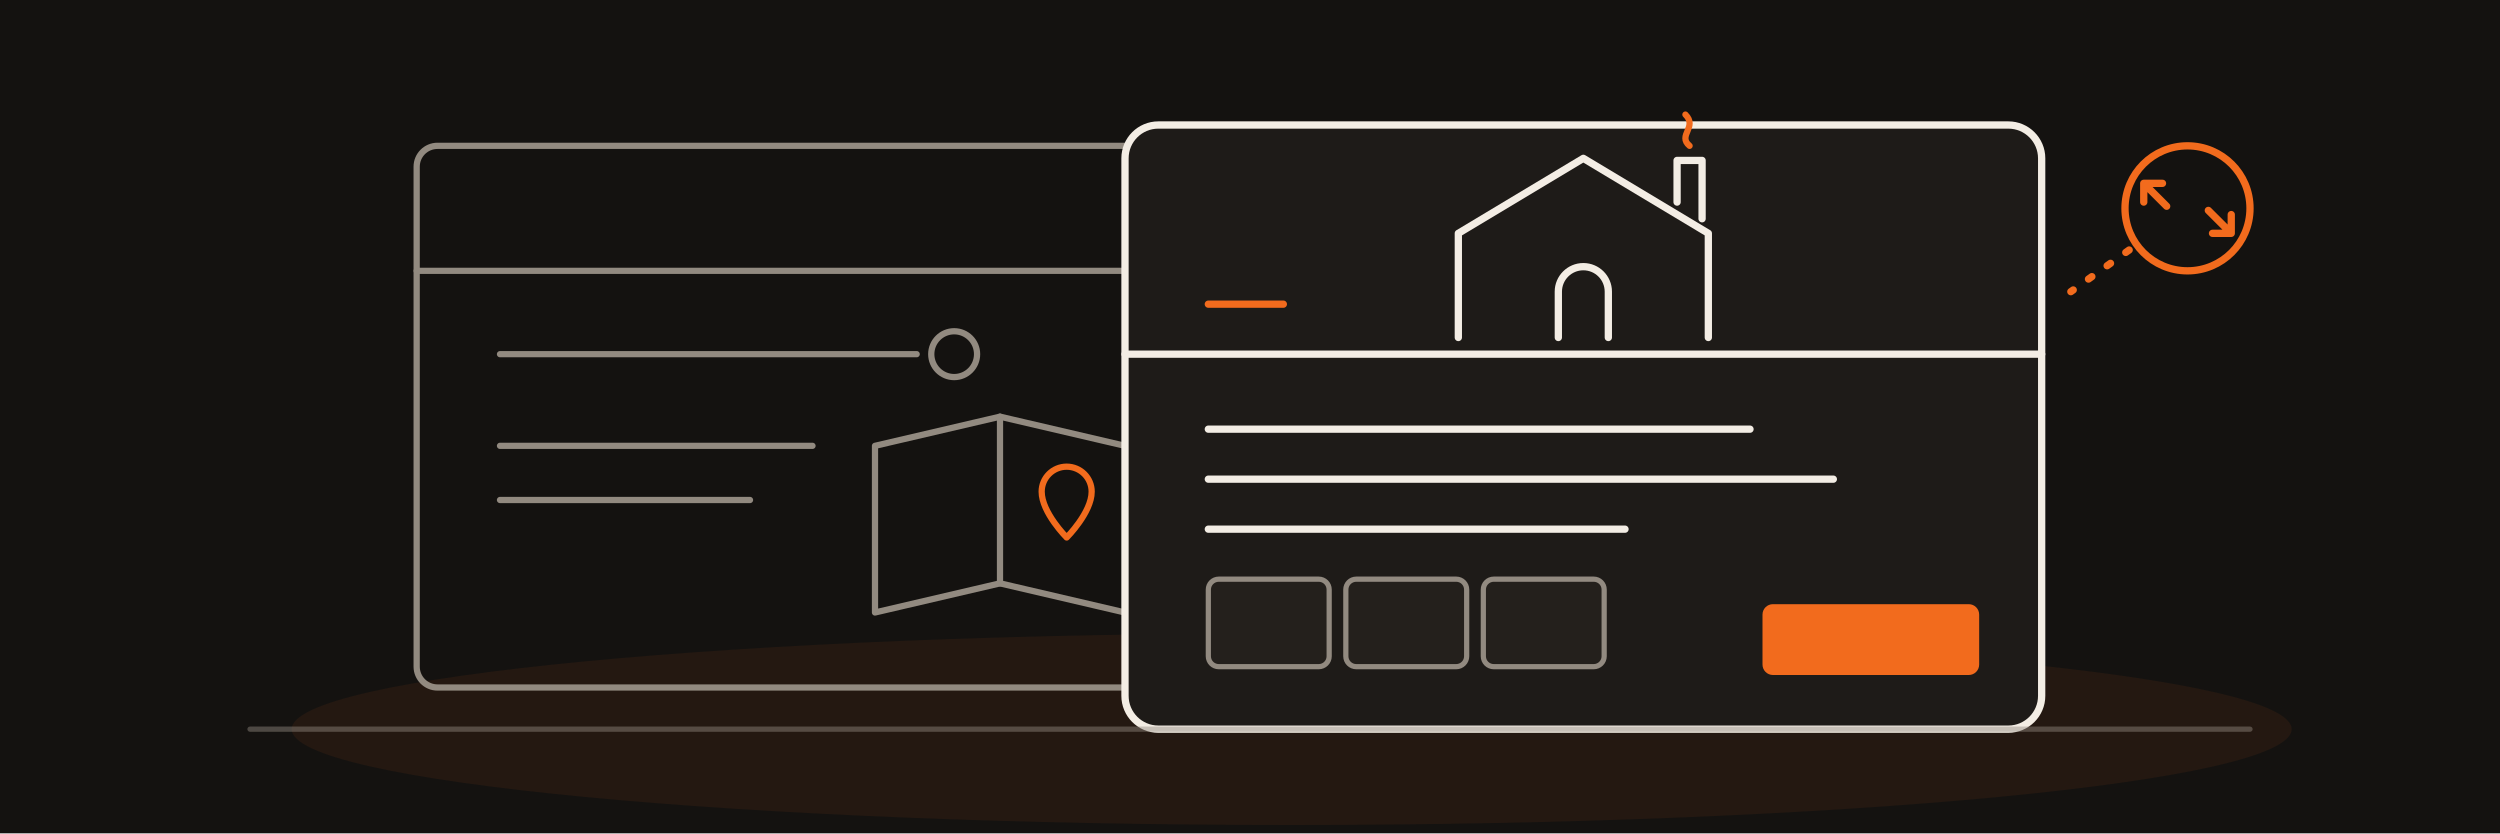
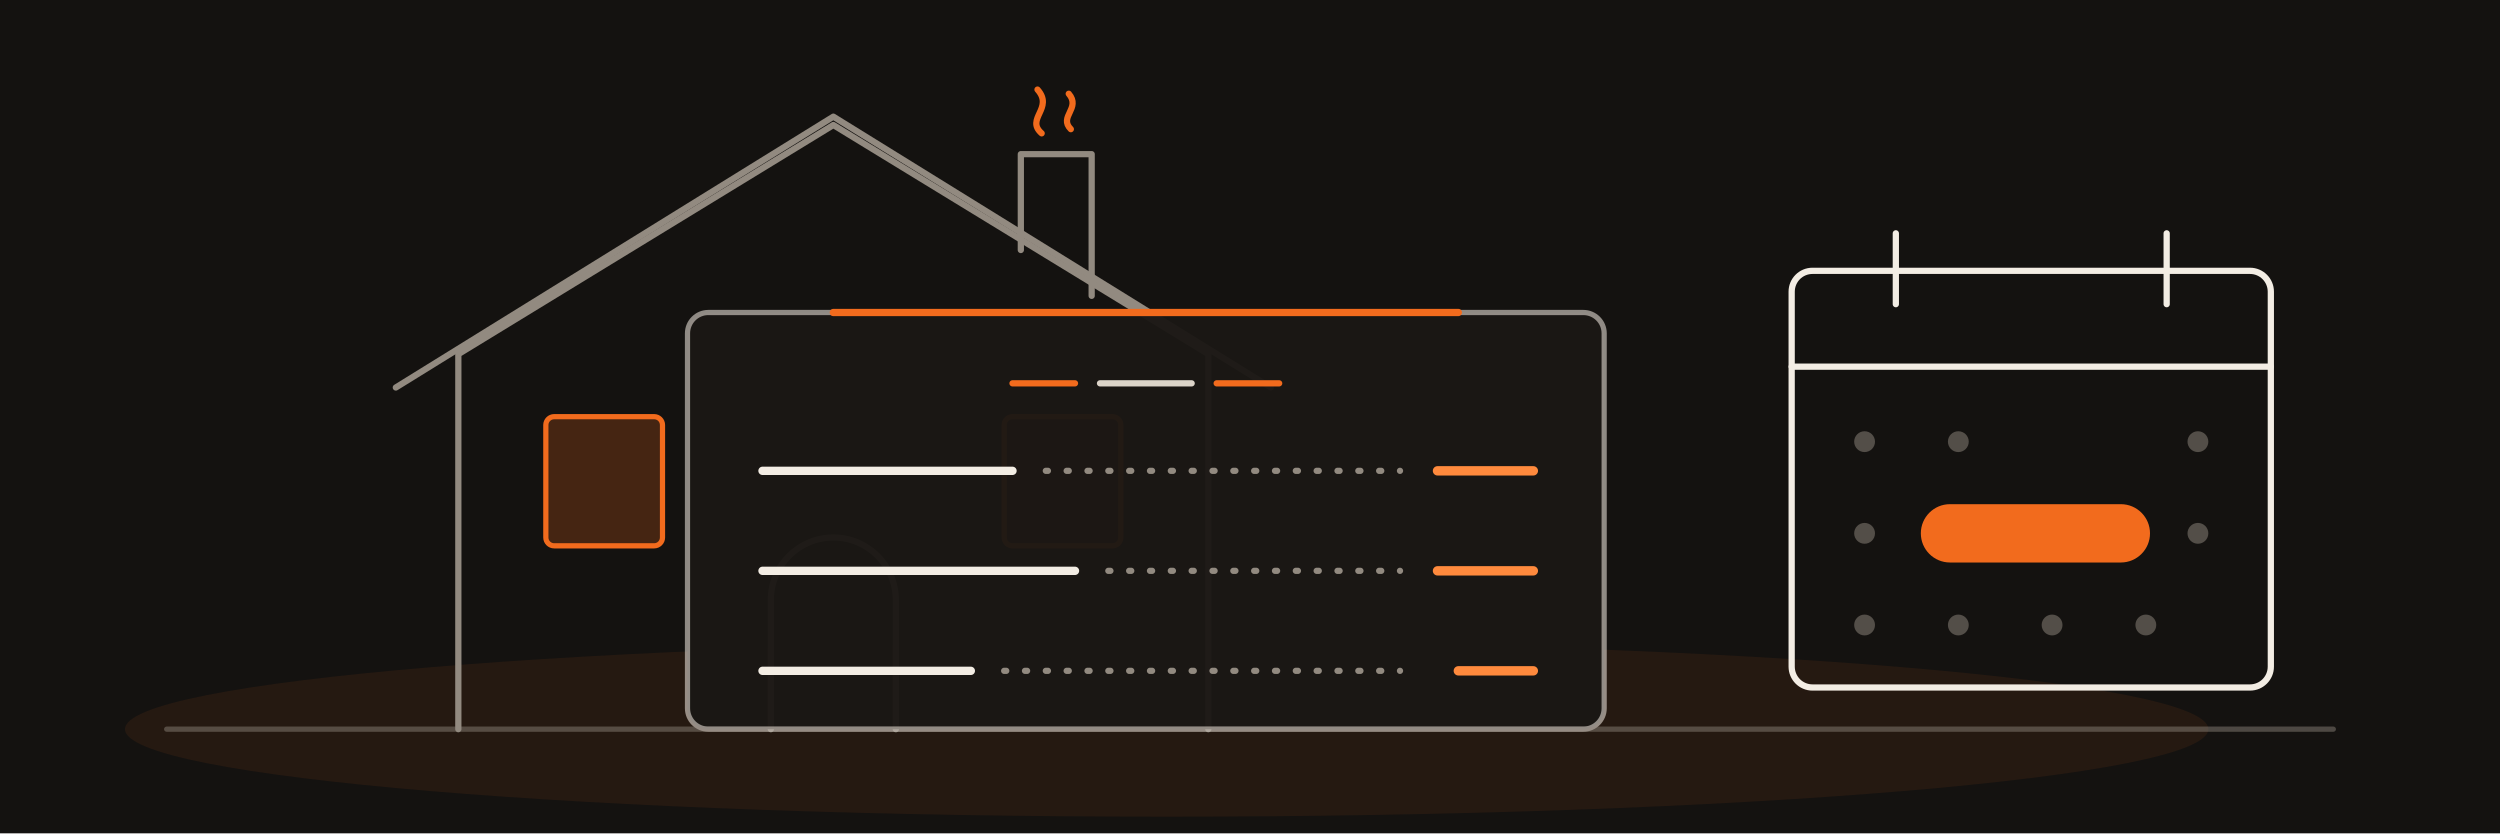
<svg xmlns="http://www.w3.org/2000/svg" viewBox="0 0 1200 400">
  <rect width="1200" height="400" fill="#141210" />
-   <ellipse cx="620" cy="350" rx="480" ry="46" fill="#F26B1D" fill-opacity="0.07" />
+   <ellipse cx="560" cy="350" rx="500" ry="42" fill="#F26B1D" fill-opacity="0.08" />
  <g fill="none" stroke="#928A80" stroke-width="3" stroke-linecap="round" stroke-linejoin="round">
-     <rect x="200" y="70" width="380" height="260" rx="10" />
-     <path d="M200 130h380" />
-     <path d="M240 170h200" />
-     <circle cx="458" cy="170" r="11" />
-     <path d="M240 214h150M240 240h120" />
-     <path d="M420 214l60-14 60 14v80l-60-14-60 14Z" />
-     <path d="M480 200v80" />
+     <path d="M220 350V170l180-110 180 110v180" />
+     <path d="M190 186 400 56l210 130" />
+     <path d="M490 120V74h34v68" />
+     <path d="M370 350v-62a30 30 0 0 1 60 0v62" />
  </g>
-   <path d="M500 236a12 12 0 0 1 24 0c0 10-12 22-12 22s-12-12-12-22Z" fill="none" stroke="#F26B1D" stroke-width="3" stroke-linejoin="round" />
-   <rect x="540" y="60" width="440" height="290" rx="16" fill="#1E1B18" stroke="#F3EDE4" stroke-width="3.5" />
-   <g fill="none" stroke="#F3EDE4" stroke-width="3.5" stroke-linecap="round" stroke-linejoin="round">
-     <path d="M540 170h440" />
-     <path d="M700 162v-50l60-36 60 36v50" />
-     <path d="M748 162v-22a12 12 0 0 1 24 0v22" />
-     <path d="M805 97v-20h12v28" />
-     <path d="M580 206h260M580 230h300M580 254h200" />
+   <path d="M500 64c-8-7 6-12-2-21M514 62c-6-6 5-10-1-17" fill="none" stroke="#F26B1D" stroke-width="3" stroke-linecap="round" />
+   <g fill="#F26B1D" fill-opacity="0.22" stroke="#F26B1D" stroke-width="2.5">
+     <rect x="262" y="200" width="56" height="62" rx="4" />
+     <rect x="482" y="200" width="56" height="62" rx="4" />
  </g>
-   <path d="M580 146h36" stroke="#F26B1D" stroke-width="3.5" stroke-linecap="round" />
-   <path d="M811 70c-6-5 4-9-2-15" stroke="#F26B1D" stroke-width="3" fill="none" stroke-linecap="round" />
-   <g fill="#24201C" stroke="#928A80" stroke-width="2.5">
-     <rect x="580" y="278" width="58" height="42" rx="5" />
-     <rect x="646" y="278" width="58" height="42" rx="5" />
-     <rect x="712" y="278" width="58" height="42" rx="5" />
+   <rect x="330" y="150" width="440" height="200" rx="10" fill="#1A1714" fill-opacity="0.96" stroke="#F3EDE4" stroke-opacity="0.55" stroke-width="2.5" />
+   <path d="M400 150h300" stroke="#F26B1D" stroke-width="3.5" stroke-linecap="round" />
+   <g stroke-linecap="round">
+     <path d="M486 184h30M584 184h30" stroke="#F26B1D" stroke-width="3" />
+     <path d="M528 184h44" stroke="#DCD4C9" stroke-width="3" />
  </g>
-   <rect x="846" y="290" width="104" height="34" rx="5" fill="#F26B1D" />
-   <g fill="none" stroke="#F26B1D" stroke-width="3.5" stroke-linecap="round" stroke-linejoin="round">
-     <circle cx="1050" cy="100" r="30" />
-     <path d="M1038 88h-9v9M1029 88l11 11M1062 112h9v-9M1071 112l-11-11" />
-     <path d="M1022 120 994 140" stroke-dasharray="2 9" />
+   <g stroke="#F3EDE4" stroke-width="4" stroke-linecap="round">
+     <path d="M366 226h120M366 274h150M366 322h100" />
  </g>
-   <path d="M120 350h960" stroke="#928A80" stroke-width="2.5" stroke-linecap="round" opacity="0.45" />
+   <g stroke="#928A80" stroke-width="3" stroke-linecap="round" stroke-dasharray="1 9">
+     <path d="M502 226h170M532 274h140M482 322h190" />
+   </g>
+   <g stroke="#FF8A3D" stroke-width="4.5" stroke-linecap="round">
+     <path d="M690 226h46M690 274h46M700 322h36" />
+   </g>
+   <g fill="none" stroke="#F3EDE4" stroke-width="3" stroke-linecap="round" stroke-linejoin="round">
+     <rect x="860" y="130" width="230" height="200" rx="10" />
+     <path d="M860 176h230M910 112v34M1040 112v34" />
+   </g>
+   <g fill="#928A80" fill-opacity="0.5">
+     <circle cx="895" cy="212" r="5" />
+     <circle cx="940" cy="212" r="5" />
+     <circle cx="1055" cy="212" r="5" />
+     <circle cx="895" cy="256" r="5" />
+     <circle cx="1055" cy="256" r="5" />
+     <circle cx="895" cy="300" r="5" />
+     <circle cx="940" cy="300" r="5" />
+     <circle cx="985" cy="300" r="5" />
+     <circle cx="1030" cy="300" r="5" />
+   </g>
+   <rect x="922" y="242" width="110" height="28" rx="14" fill="#F26B1D" />
+   <path d="M80 350h1040" stroke="#928A80" stroke-width="2.5" stroke-linecap="round" opacity="0.45" />
</svg>
